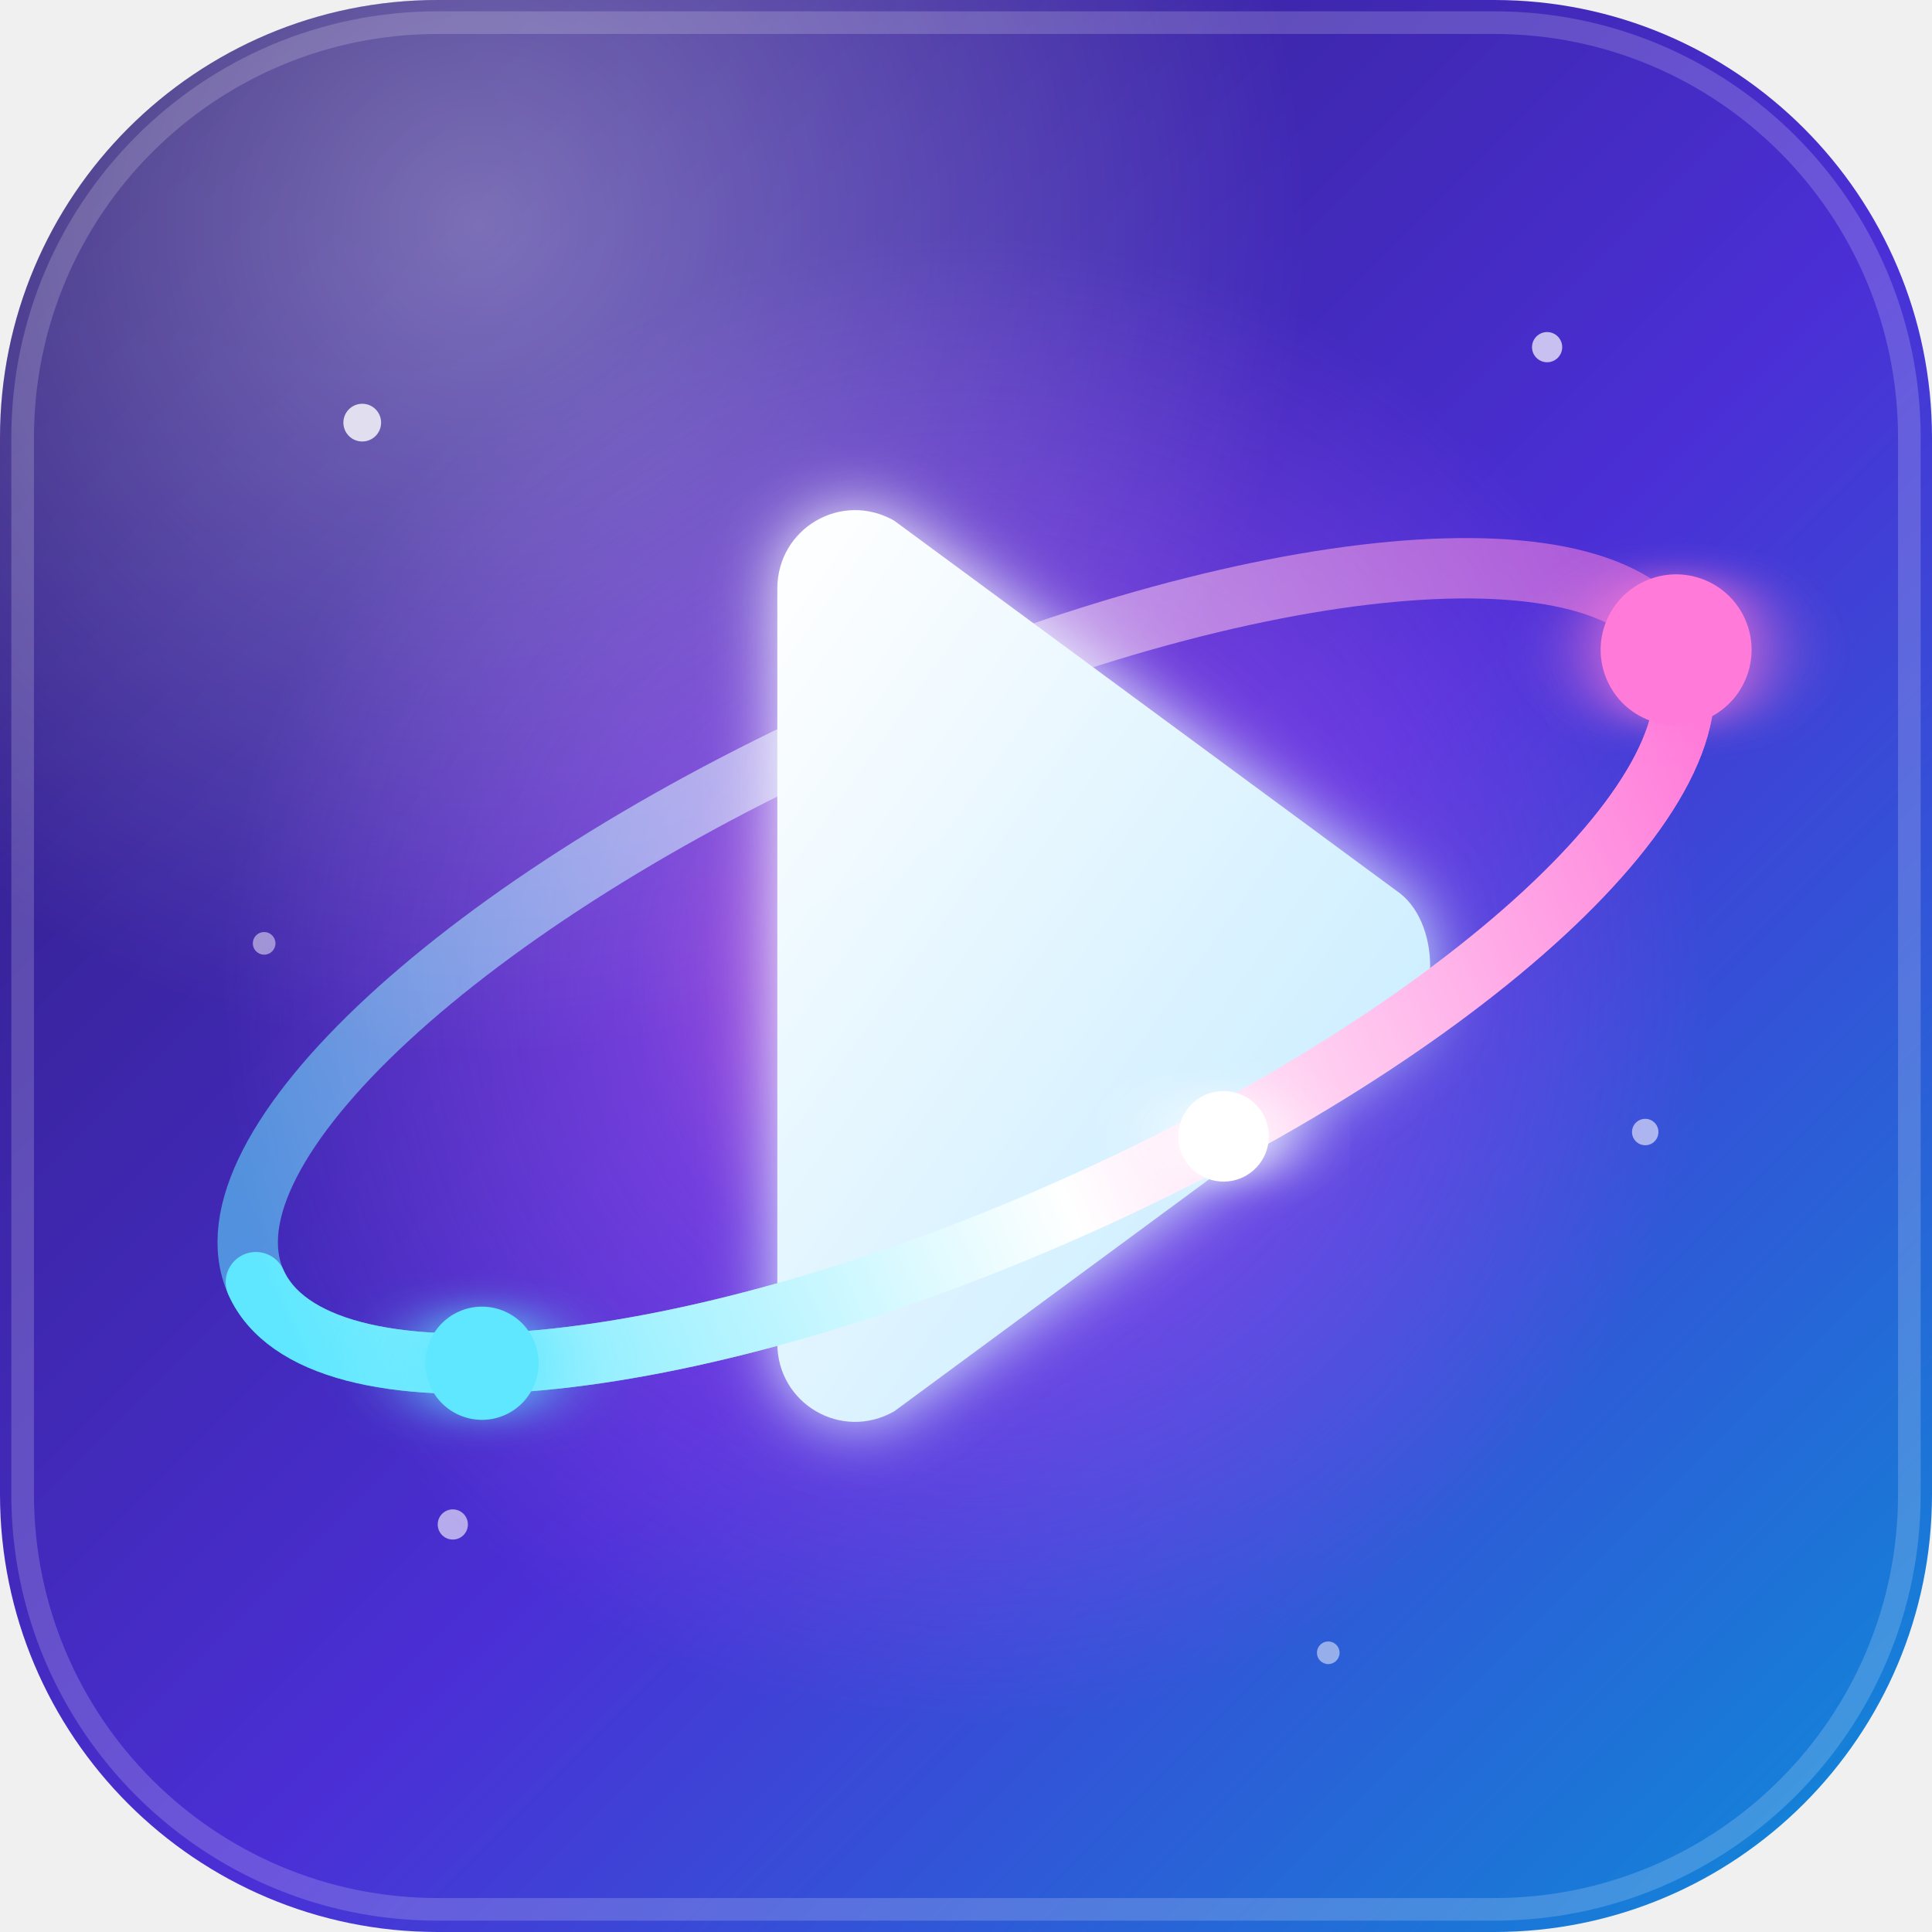
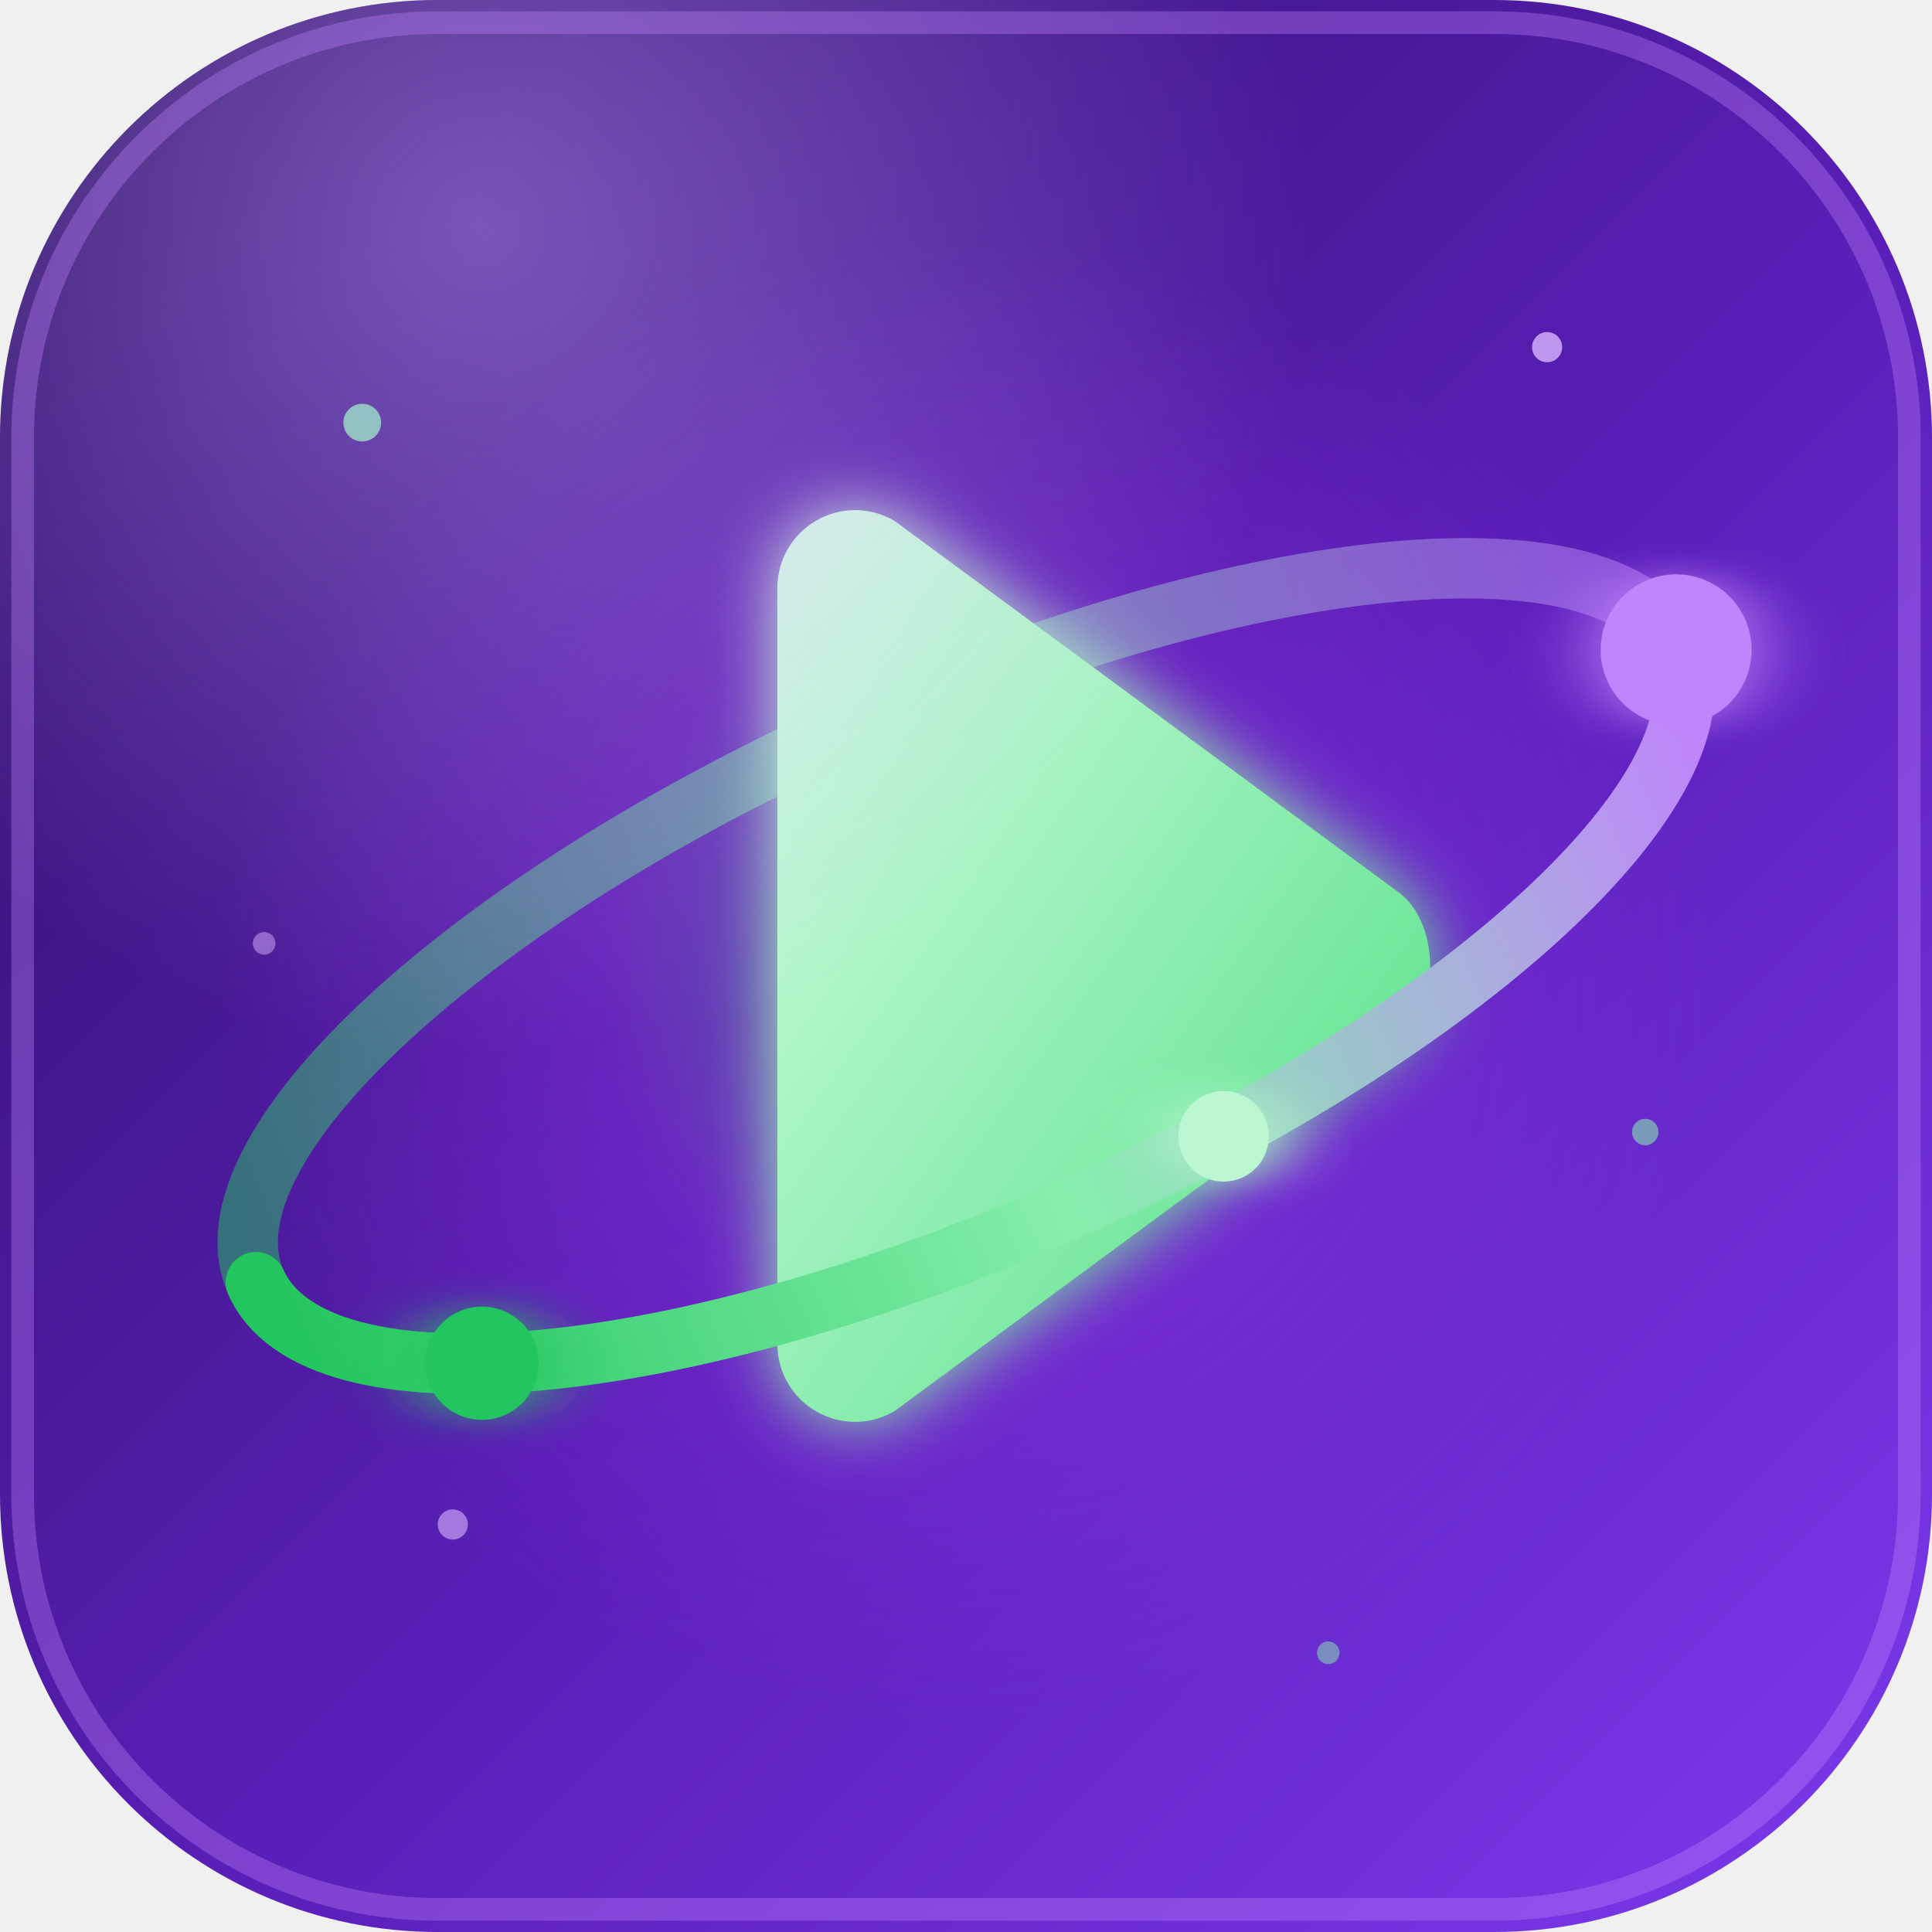
<svg xmlns="http://www.w3.org/2000/svg" viewBox="0 0 512 512">
  <defs>
    <linearGradient id="bg" x1="0" y1="0" x2="1" y2="1">
-       <stop offset="0" stop-color="#2a1b6e" />
-       <stop offset=".55" stop-color="#4b2fd6" />
-       <stop offset="1" stop-color="#0b8fd8" />
+       <stop offset="0" stop-color="#2b0f5e" />
+       <stop offset=".55" stop-color="#5a1fb8" />
+       <stop offset="1" stop-color="#7c3aed" />
    </linearGradient>
    <radialGradient id="core" cx=".5" cy=".5" r=".5">
-       <stop offset="0" stop-color="#ff7ad9" stop-opacity=".9" />
-       <stop offset=".45" stop-color="#a855f7" stop-opacity=".45" />
-       <stop offset="1" stop-color="#a855f7" stop-opacity="0" />
+       <stop offset="0" stop-color="#4ade80" stop-opacity=".55" />
+       <stop offset=".5" stop-color="#9333ea" stop-opacity=".35" />
+       <stop offset="1" stop-color="#9333ea" stop-opacity="0" />
    </radialGradient>
    <radialGradient id="shine" cx=".25" cy=".12" r=".85">
-       <stop offset="0" stop-color="#fff" stop-opacity=".35" />
-       <stop offset=".5" stop-color="#fff" stop-opacity="0" />
+       <stop offset="0" stop-color="#c4a5ff" stop-opacity=".45" />
+       <stop offset=".5" stop-color="#c4a5ff" stop-opacity="0" />
    </radialGradient>
    <linearGradient id="play" x1="0" y1="0" x2="1" y2="1">
-       <stop offset="0" stop-color="#ffffff" />
-       <stop offset="1" stop-color="#bfe9ff" />
+       <stop offset="0" stop-color="#d9ffe6" />
+       <stop offset="1" stop-color="#4ade80" />
    </linearGradient>
    <linearGradient id="ring" x1="0" y1="0" x2="1" y2="0">
-       <stop offset="0" stop-color="#5ee7ff" />
-       <stop offset=".5" stop-color="#ffffff" />
-       <stop offset="1" stop-color="#ff7ad9" />
+       <stop offset="0" stop-color="#22c55e" />
+       <stop offset=".5" stop-color="#86efac" />
+       <stop offset="1" stop-color="#c084fc" />
    </linearGradient>
    <filter id="glow" x="-30%" y="-30%" width="160%" height="160%">
      <feGaussianBlur stdDeviation="9" result="b" />
      <feMerge>
        <feMergeNode in="b" />
        <feMergeNode in="SourceGraphic" />
      </feMerge>
    </filter>
  </defs>
  <rect width="512" height="512" rx="116" fill="url(#bg)" />
-   <g fill="#fff">
-     <circle cx="96" cy="112" r="5" opacity=".8" />
-     <circle cx="410" cy="92" r="4" opacity=".7" />
-     <circle cx="436" cy="300" r="3.5" opacity=".6" />
-     <circle cx="120" cy="404" r="4" opacity=".6" />
-     <circle cx="70" cy="250" r="3" opacity=".5" />
-     <circle cx="352" cy="438" r="3" opacity=".5" />
+   <g>
+     <circle cx="96" cy="112" r="5" fill="#86efac" opacity=".85" />
+     <circle cx="410" cy="92" r="4" fill="#d8b4fe" opacity=".8" />
+     <circle cx="436" cy="300" r="3.5" fill="#86efac" opacity=".6" />
+     <circle cx="120" cy="404" r="4" fill="#d8b4fe" opacity=".6" />
+     <circle cx="70" cy="250" r="3" fill="#d8b4fe" opacity=".5" />
+     <circle cx="352" cy="438" r="3" fill="#86efac" opacity=".5" />
  </g>
  <circle cx="256" cy="260" r="200" fill="url(#core)" />
  <g transform="rotate(-24 256 256)">
-     <ellipse cx="256" cy="256" rx="206" ry="70" fill="none" stroke="url(#ring)" stroke-width="16" stroke-opacity=".55" />
+     <ellipse cx="256" cy="256" rx="206" ry="70" fill="none" stroke="url(#ring)" stroke-width="16" stroke-opacity=".5" />
  </g>
  <path filter="url(#glow)" fill="url(#play)" d="M206 156C206 140 223 130 237 138L370 236C382 244 382 268 370 276L237 374C223 382 206 372 206 356Z" />
  <g transform="rotate(-24 256 256)">
    <path d="M50 256A206 70 0 0 0 462 256" fill="none" stroke="url(#ring)" stroke-width="16" stroke-linecap="round" />
-     <circle cx="462" cy="256" r="20" fill="#ff7ad9" filter="url(#glow)" />
-     <circle cx="96" cy="300" r="15" fill="#5ee7ff" filter="url(#glow)" />
-     <circle cx="300" cy="325" r="12" fill="#fff" filter="url(#glow)" />
+     <circle cx="462" cy="256" r="20" fill="#c084fc" filter="url(#glow)" />
+     <circle cx="96" cy="300" r="15" fill="#22c55e" filter="url(#glow)" />
+     <circle cx="300" cy="325" r="12" fill="#bbf7d0" filter="url(#glow)" />
  </g>
  <rect width="512" height="512" rx="116" fill="url(#shine)" />
-   <rect x="6" y="6" width="500" height="500" rx="110" fill="none" stroke="#fff" stroke-opacity=".18" stroke-width="6" />
+   <rect x="6" y="6" width="500" height="500" rx="110" fill="none" stroke="#c084fc" stroke-opacity=".35" stroke-width="6" />
</svg>
